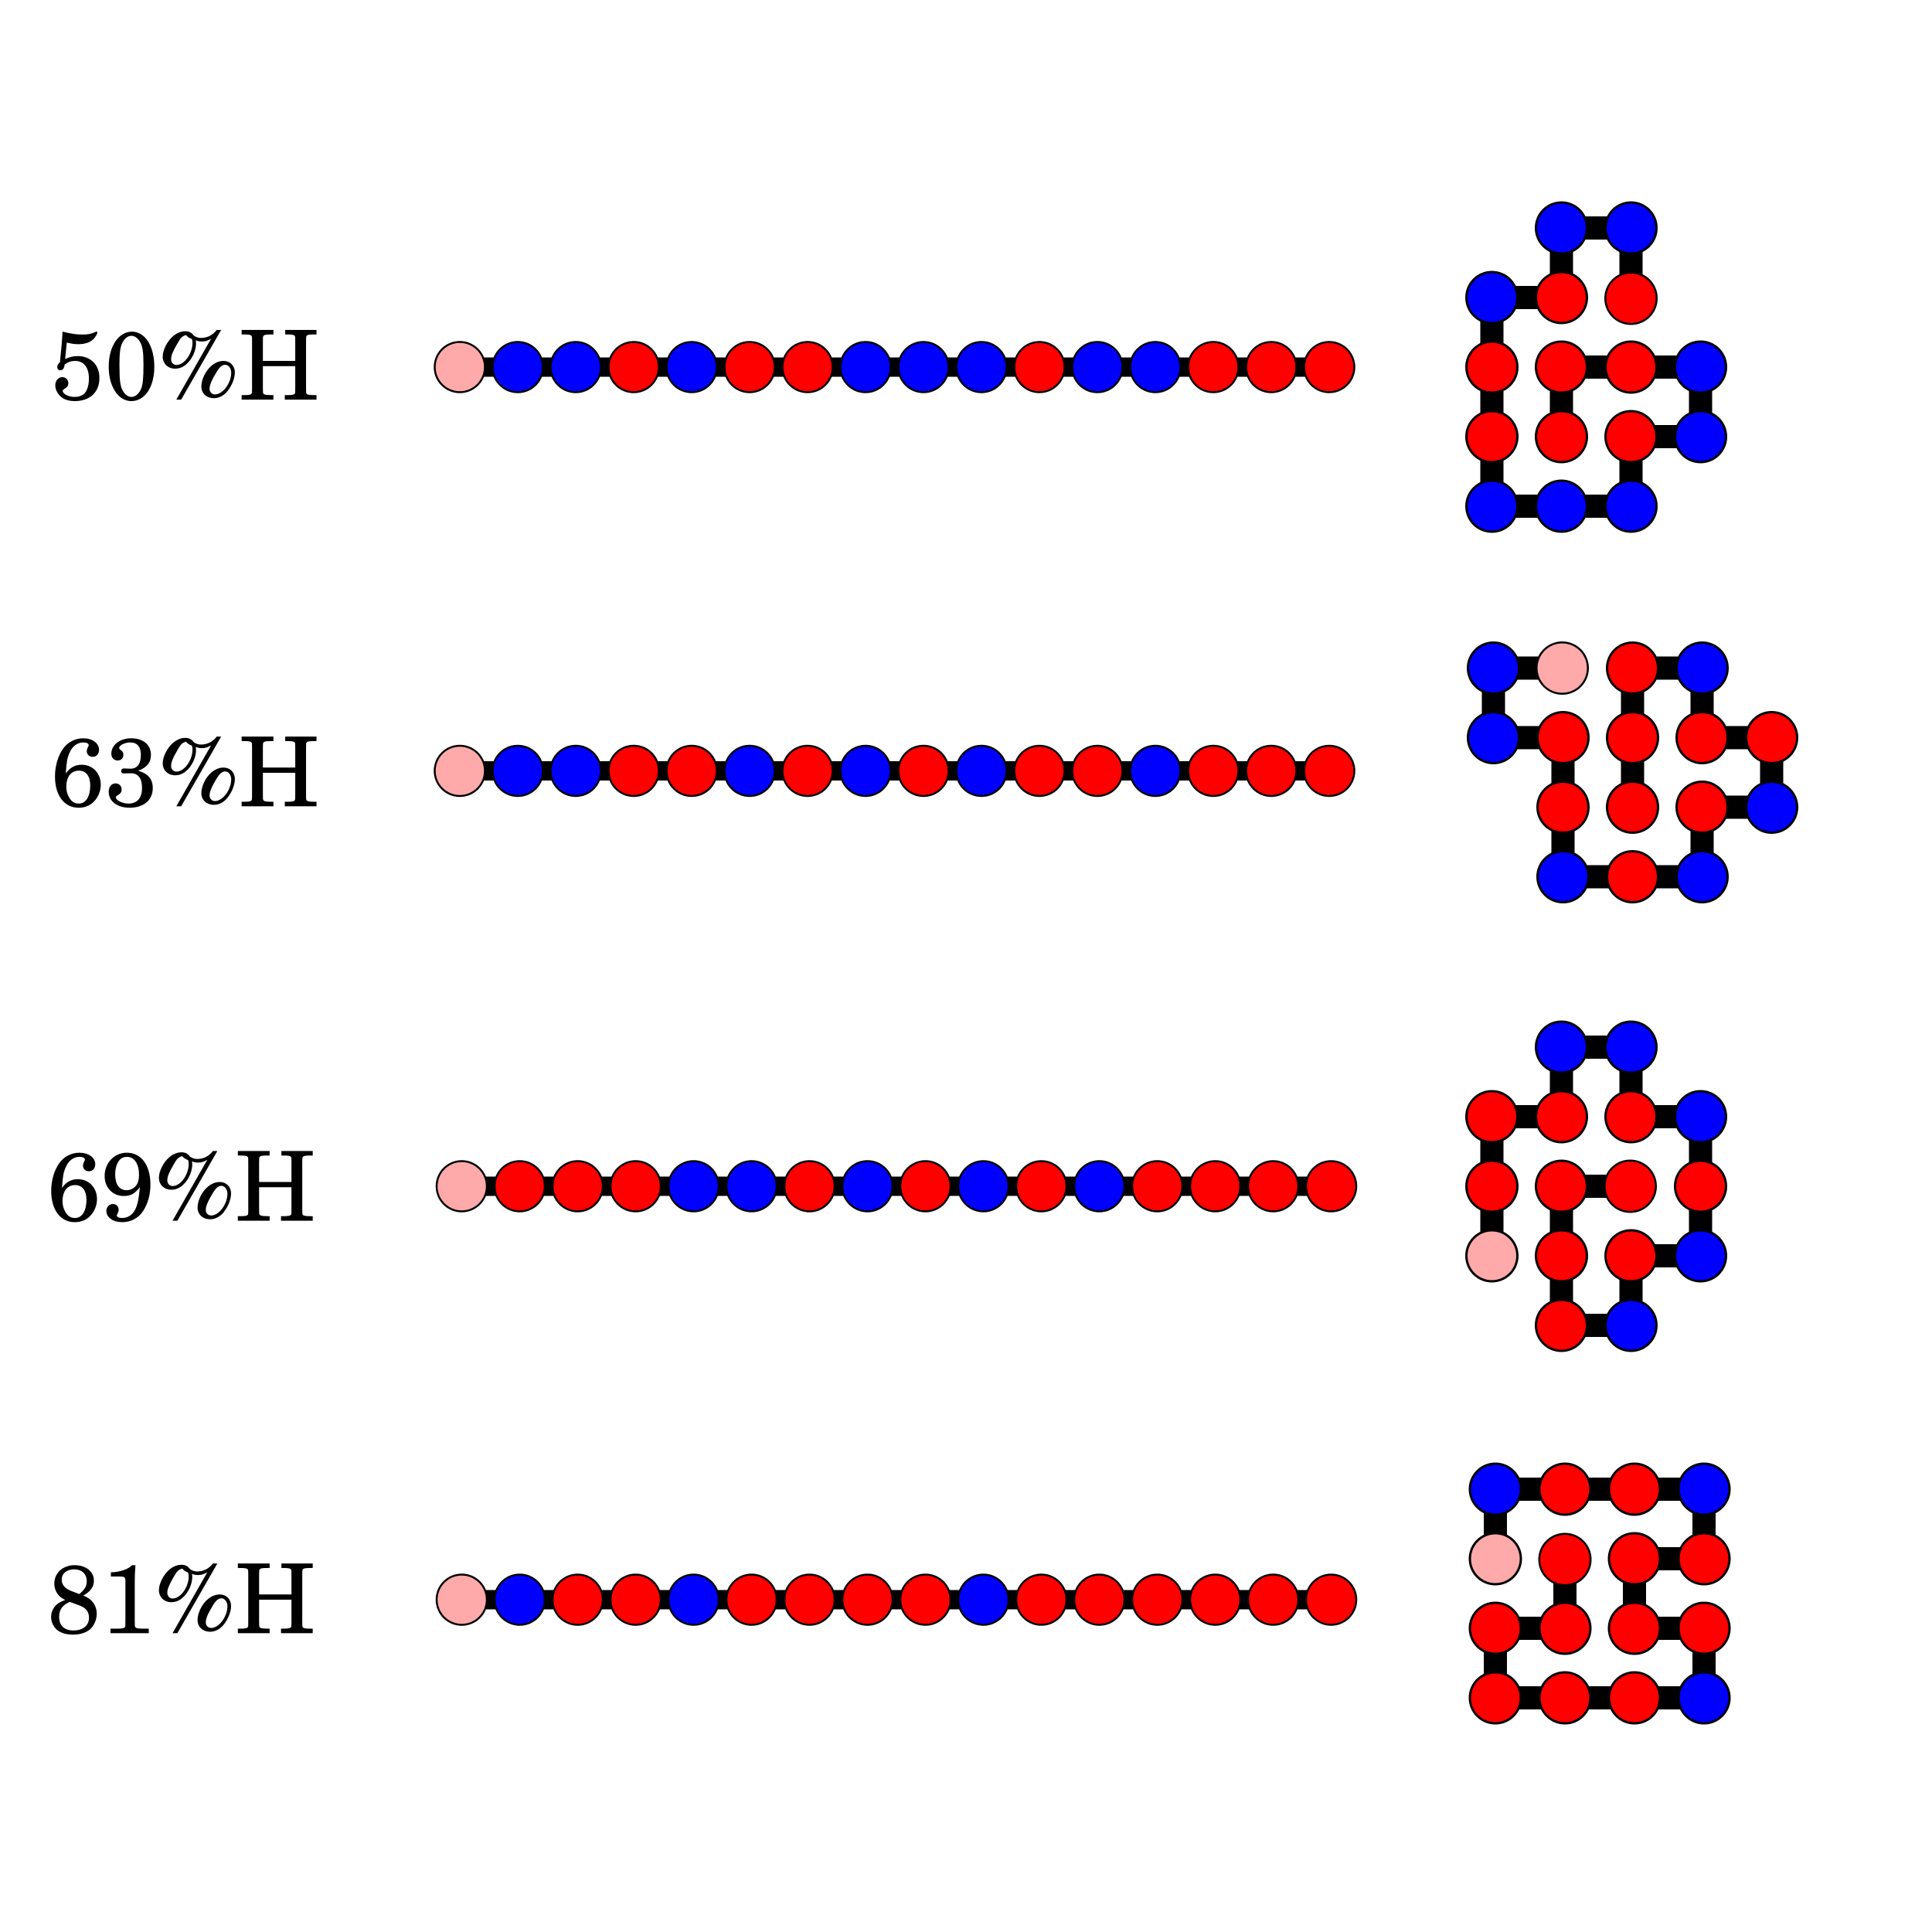
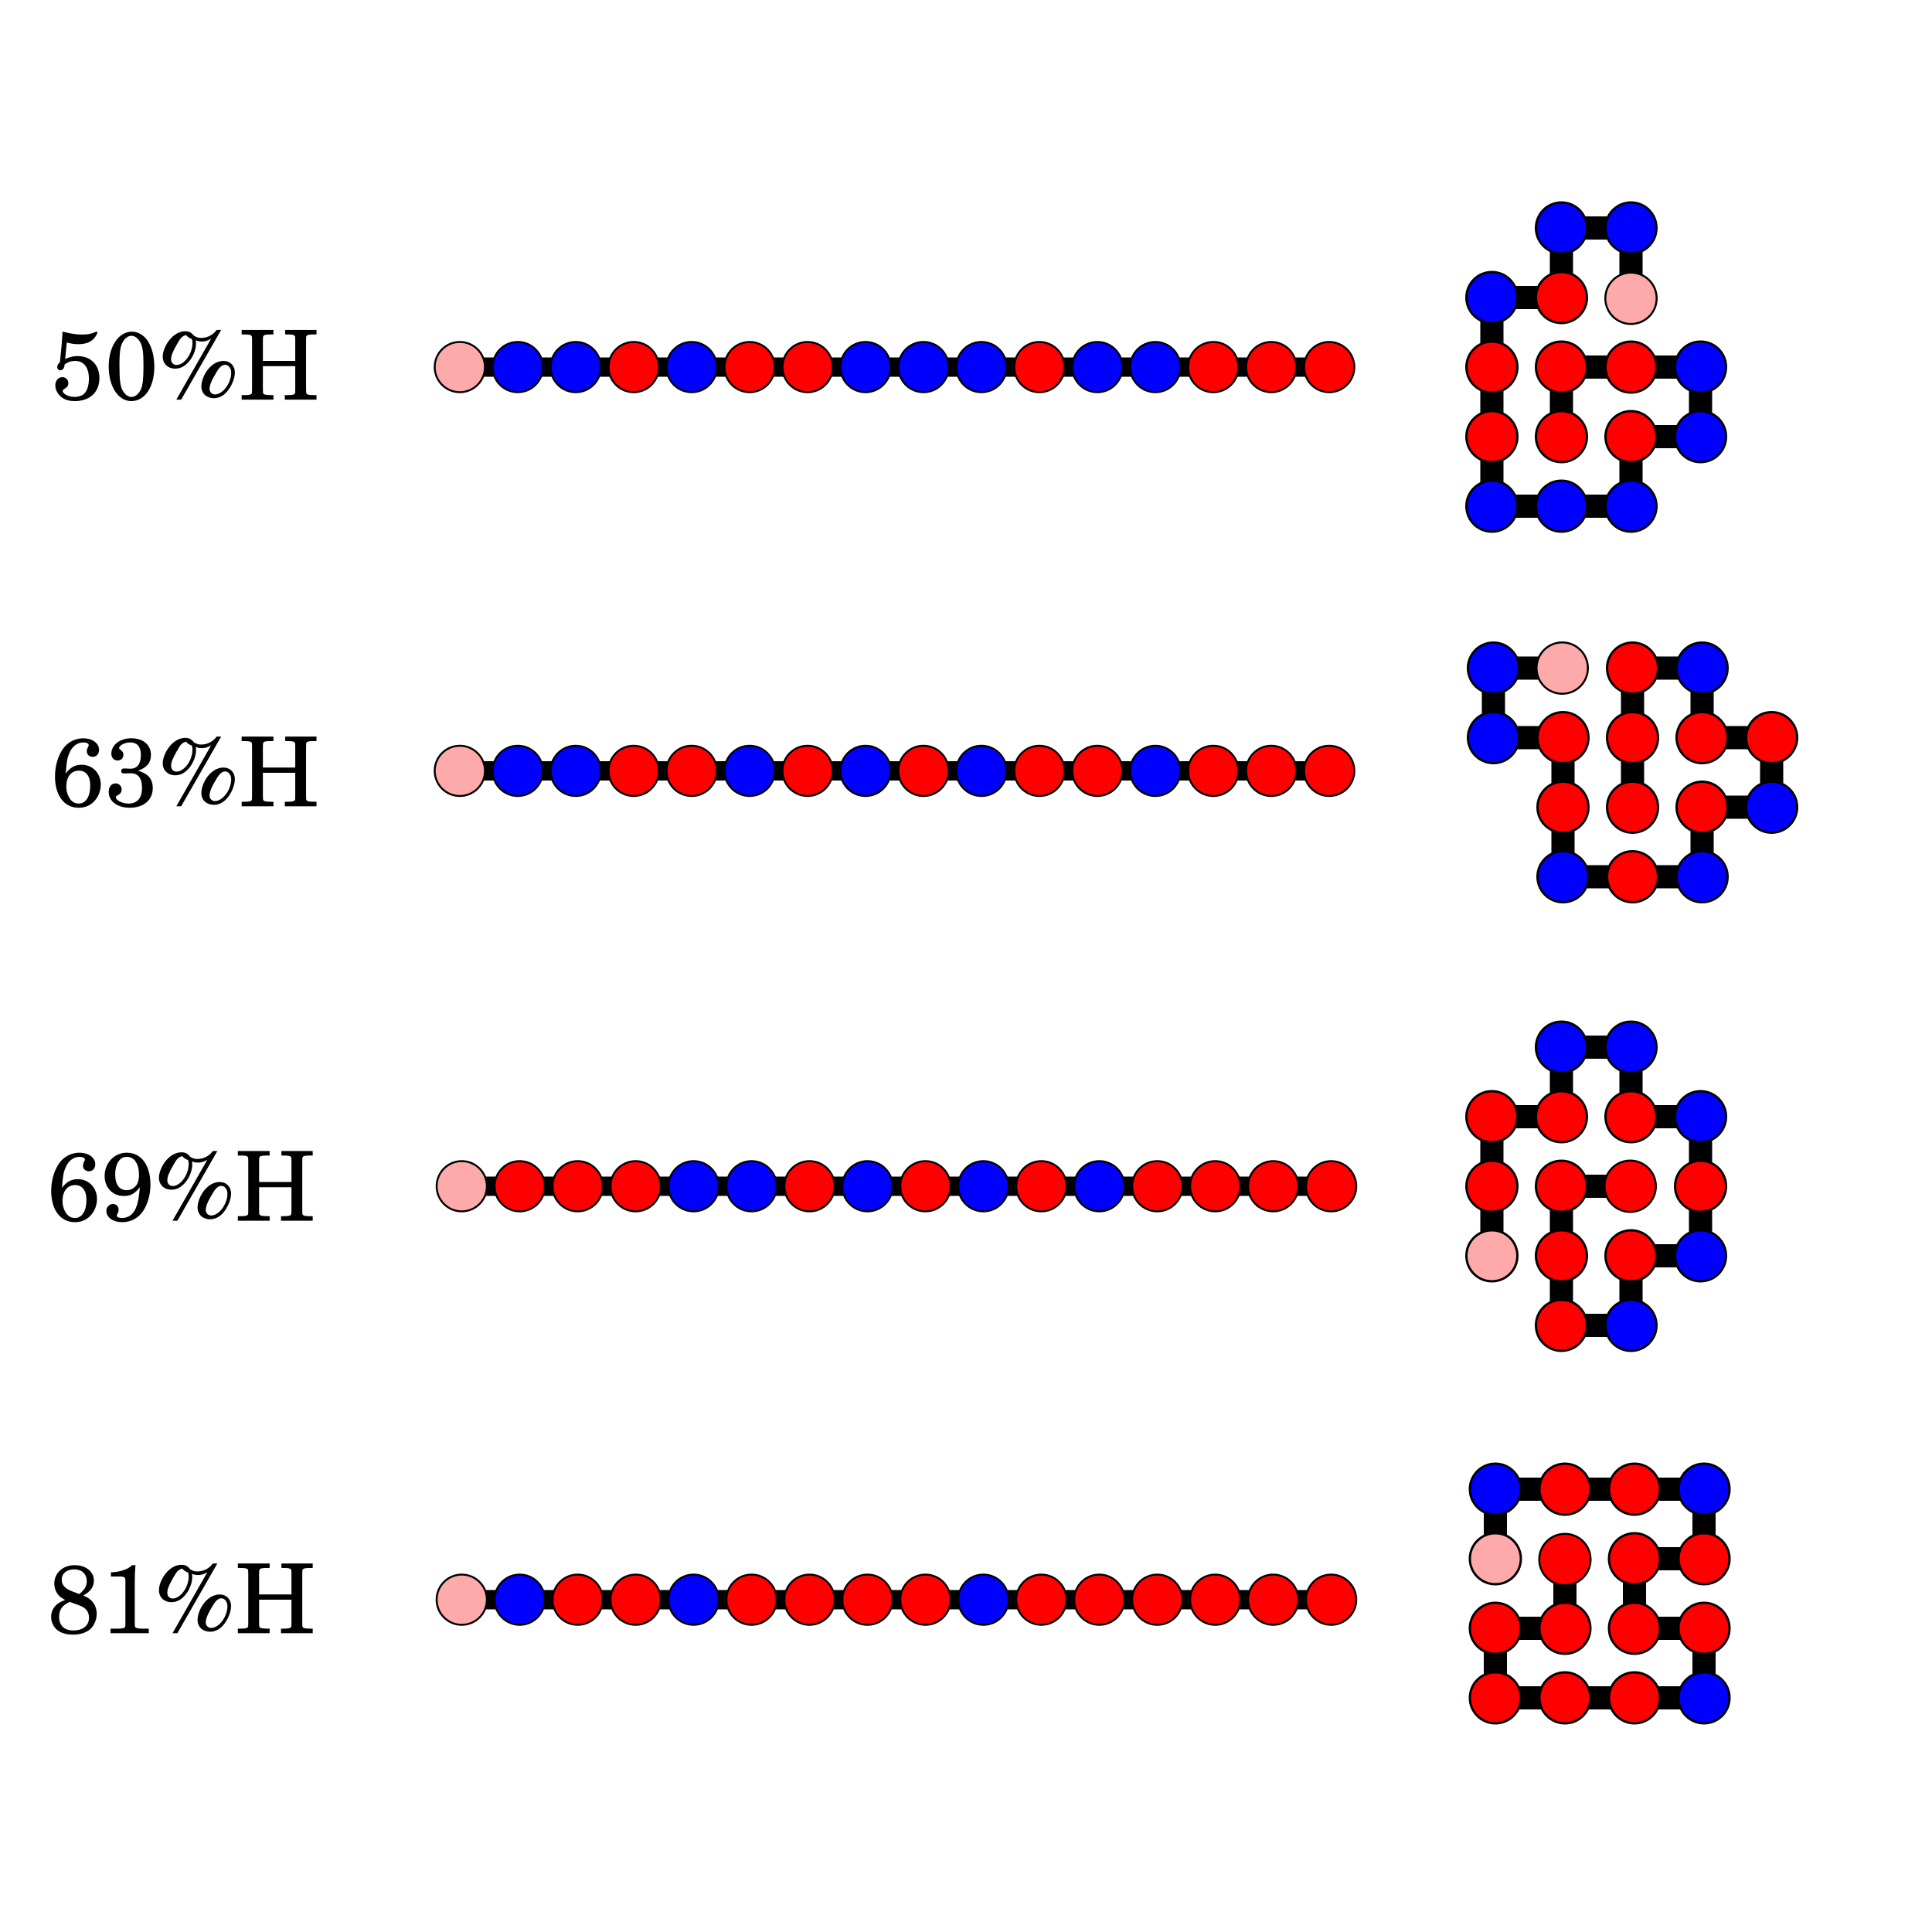
<svg xmlns="http://www.w3.org/2000/svg" height="1000" version="1.1" width="1000" id="svg6778">
  <defs id="defs6780" />
  <flowRoot xml:space="preserve" id="flowRoot7430" style="fill:#000000;stroke:none;stroke-opacity:1;stroke-width:1.6;stroke-linejoin:miter;stroke-linecap:butt;color:#000000;font-style:normal;font-variant:normal;font-weight:500;font-stretch:normal;font-size:50px;line-height:125%;font-family:'Century SchoolBook URW';-inkscape-font-specification:'Century SchoolBook URW Medium';text-indent:0;text-align:center;text-decoration:none;text-decoration-line:none;text-decoration-style:solid;text-decoration-color:#000000;letter-spacing:0px;word-spacing:0px;text-transform:none;direction:ltr;block-progression:tb;writing-mode:lr-tb;baseline-shift:baseline;text-anchor:middle;white-space:normal;clip-rule:nonzero;display:inline;overflow:visible;visibility:visible;opacity:1;isolation:auto;mix-blend-mode:normal;color-interpolation:sRGB;color-interpolation-filters:linearRGB;solid-color:#000000;solid-opacity:1;fill-opacity:1;fill-rule:nonzero;stroke-miterlimit:4;stroke-dasharray:none;stroke-dashoffset:0;filter-blend-mode:normal;filter-gaussianBlur-deviation:0;color-rendering:auto;image-rendering:auto;shape-rendering:auto;text-rendering:auto;enable-background:accumulate">
    <flowRegion id="flowRegion7432">
      <rect id="rect7434" width="1099.02" height="230.392" x="-345.098" y="647.059" />
    </flowRegion>
    <flowPara id="flowPara7436" />
  </flowRoot>
  <g id="g4412" transform="translate(-3.37256,-114.7255)">
    <line id="line6968" y2="513.725" y1="513.725" x2="661.373" x1="691.373" style="stroke:#000000;stroke-width:10;stroke-miterlimit:4;stroke-dasharray:none" />
    <circle transform="matrix(-1,0,0,1,691.3726,13.72549)" id="circle6970" r="13" cy="500" cx="0" style="fill:#ff0000;stroke:#000000" />
    <line id="line6972" y2="513.725" y1="513.725" x2="631.373" x1="661.373" style="stroke:#000000;stroke-width:10;stroke-miterlimit:4;stroke-dasharray:none" />
    <circle transform="matrix(-1,0,0,1,691.3726,13.72549)" id="circle6974" r="13" cy="500" cx="30" style="fill:#ff0000;stroke:#000000" />
    <line id="line6976" y2="513.725" y1="513.725" x2="601.373" x1="631.373" style="stroke:#000000;stroke-width:10;stroke-miterlimit:4;stroke-dasharray:none" />
    <circle transform="matrix(-1,0,0,1,691.3726,13.72549)" id="circle6978" r="13" cy="500" cx="60" style="fill:#ff0000;stroke:#000000" />
    <line id="line6980" y2="513.725" y1="513.725" x2="571.373" x1="601.373" style="stroke:#000000;stroke-width:10;stroke-miterlimit:4;stroke-dasharray:none" />
    <circle transform="matrix(-1,0,0,1,691.3726,13.72549)" id="circle6982" r="13" cy="500" cx="90" style="fill:#0000ff;stroke:#000000" />
    <line id="line6984" y2="513.725" y1="513.725" x2="541.373" x1="571.373" style="stroke:#000000;stroke-width:10;stroke-miterlimit:4;stroke-dasharray:none" />
    <circle transform="matrix(-1,0,0,1,691.3726,13.72549)" id="circle6986" r="13" cy="500" cx="120" style="fill:#ff0000;stroke:#000000" />
    <line id="line6988" y2="513.725" y1="513.725" x2="511.373" x1="541.373" style="stroke:#000000;stroke-width:10;stroke-miterlimit:4;stroke-dasharray:none" />
    <circle transform="matrix(-1,0,0,1,691.3726,13.72549)" id="circle6990" r="13" cy="500" cx="150" style="fill:#ff0000;stroke:#000000" />
    <line id="line6992" y2="513.725" y1="513.725" x2="481.373" x1="511.373" style="stroke:#000000;stroke-width:10;stroke-miterlimit:4;stroke-dasharray:none" />
    <circle transform="matrix(-1,0,0,1,691.3726,13.72549)" id="circle6994" r="13" cy="500" cx="180" style="fill:#0000ff;stroke:#000000" />
    <line id="line6996" y2="513.725" y1="513.725" x2="451.373" x1="481.373" style="stroke:#000000;stroke-width:10;stroke-miterlimit:4;stroke-dasharray:none" />
    <circle transform="matrix(-1,0,0,1,691.3726,13.72549)" id="circle6998" r="13" cy="500" cx="210" style="fill:#ff0000;stroke:#000000" />
    <line id="line7000" y2="513.725" y1="513.725" x2="421.373" x1="451.373" style="stroke:#000000;stroke-width:10;stroke-miterlimit:4;stroke-dasharray:none" />
    <circle transform="matrix(-1,0,0,1,691.3726,13.72549)" id="circle7002" r="13" cy="500" cx="240" style="fill:#0000ff;stroke:#000000" />
    <line id="line7004" y2="513.725" y1="513.725" x2="391.373" x1="421.373" style="stroke:#000000;stroke-width:10;stroke-miterlimit:4;stroke-dasharray:none" />
    <circle transform="matrix(-1,0,0,1,691.3726,13.72549)" id="circle7006" r="13" cy="500" cx="270" style="fill:#ff0000;stroke:#000000" />
    <line id="line7008" y2="513.725" y1="513.725" x2="361.373" x1="391.373" style="stroke:#000000;stroke-width:10;stroke-miterlimit:4;stroke-dasharray:none" />
    <circle transform="matrix(-1,0,0,1,691.3726,13.72549)" id="circle7010" r="13" cy="500" cx="300" style="fill:#0000ff;stroke:#000000" />
    <line id="line7012" y2="513.725" y1="513.725" x2="331.373" x1="361.373" style="stroke:#000000;stroke-width:10;stroke-miterlimit:4;stroke-dasharray:none" />
    <circle transform="matrix(-1,0,0,1,691.3726,13.72549)" id="circle7014" r="13" cy="500" cx="330" style="fill:#ff0000;stroke:#000000" />
    <line id="line7016" y2="513.725" y1="513.725" x2="301.373" x1="331.373" style="stroke:#000000;stroke-width:10;stroke-miterlimit:4;stroke-dasharray:none" />
    <circle transform="matrix(-1,0,0,1,691.3726,13.72549)" id="circle7018" r="13" cy="500" cx="360" style="fill:#ff0000;stroke:#000000" />
    <line id="line7020" y2="513.725" y1="513.725" x2="271.373" x1="301.373" style="stroke:#000000;stroke-width:10;stroke-miterlimit:4;stroke-dasharray:none" />
    <circle transform="matrix(-1,0,0,1,691.3726,13.72549)" id="circle7022" r="13" cy="500" cx="390" style="fill:#0000ff;stroke:#000000" />
    <line id="line7024" y2="513.725" y1="513.725" x2="241.373" x1="271.373" style="stroke:#000000;stroke-width:10;stroke-miterlimit:4;stroke-dasharray:none" />
    <circle transform="matrix(-1,0,0,1,691.3726,13.72549)" id="circle7026" r="13" cy="500" cx="420" style="fill:#0000ff;stroke:#000000" />
    <circle transform="matrix(-1,0,0,1,691.3726,13.72549)" id="circle7028" r="13" cy="500" cx="450" style="fill:#ffaaaa;stroke:#000000" />
  </g>
  <text xml:space="preserve" style="color:#000000;font-style:normal;font-variant:normal;font-weight:500;font-stretch:normal;font-size:50px;line-height:125%;font-family:'Century SchoolBook URW';-inkscape-font-specification:'Century SchoolBook URW Medium';text-indent:0;text-align:center;text-decoration:none;text-decoration-line:none;letter-spacing:0px;word-spacing:0px;text-transform:none;direction:ltr;block-progression:tb;writing-mode:lr-tb;baseline-shift:baseline;text-anchor:middle;display:inline;overflow:visible;visibility:visible;fill:#000000;fill-opacity:1;fill-rule:nonzero;stroke:none;enable-background:accumulate" x="116.667" y="417.333" id="text7418">
    <tspan id="tspan7420" x="116.667" y="417.333">63%H</tspan>
  </text>
  <text xml:space="preserve" style="color:#000000;font-style:normal;font-variant:normal;font-weight:500;font-stretch:normal;font-size:50px;line-height:125%;font-family:'Century SchoolBook URW';-inkscape-font-specification:'Century SchoolBook URW Medium';text-indent:0;text-align:center;text-decoration:none;text-decoration-line:none;letter-spacing:0px;word-spacing:0px;text-transform:none;direction:ltr;block-progression:tb;writing-mode:lr-tb;baseline-shift:baseline;text-anchor:middle;display:inline;overflow:visible;visibility:visible;fill:#000000;fill-opacity:1;fill-rule:nonzero;stroke:none;enable-background:accumulate" x="114.706" y="631.843" id="text7414">
    <tspan id="tspan7416" x="114.706" y="631.843">69%H</tspan>
  </text>
  <g id="g4574" transform="translate(4.490204,-36.70587)">
    <line style="stroke:#000000;stroke-width:10;stroke-miterlimit:4;stroke-dasharray:none" id="line7092" y2="864.706" y1="864.706" x2="264.51" x1="234.51" />
    <circle transform="translate(-90,0)" style="fill:#ffaaaa;stroke:#000000" id="circle7094" r="13" cy="864.706" cx="324.51" />
    <line style="stroke:#000000;stroke-width:10;stroke-miterlimit:4;stroke-dasharray:none" id="line7096" y2="864.706" y1="864.706" x2="294.51" x1="264.51" />
    <circle transform="translate(-90,0)" style="fill:#0000ff;stroke:#000000" id="circle7098" r="13" cy="864.706" cx="354.51" />
    <line style="stroke:#000000;stroke-width:10;stroke-miterlimit:4;stroke-dasharray:none" id="line7100" y2="864.706" y1="864.706" x2="324.51" x1="294.51" />
    <circle transform="translate(-90,0)" style="fill:#ff0000;stroke:#000000" id="circle7102" r="13" cy="864.706" cx="384.51" />
    <line style="stroke:#000000;stroke-width:10;stroke-miterlimit:4;stroke-dasharray:none" id="line7104" y2="864.706" y1="864.706" x2="354.51" x1="324.51" />
    <circle transform="translate(-90,0)" style="fill:#ff0000;stroke:#000000" id="circle7106" r="13" cy="864.706" cx="414.51" />
    <line style="stroke:#000000;stroke-width:10;stroke-miterlimit:4;stroke-dasharray:none" id="line7108" y2="864.706" y1="864.706" x2="384.51" x1="354.51" />
    <circle transform="translate(-90,0)" style="fill:#0000ff;stroke:#000000" id="circle7110" r="13" cy="864.706" cx="444.51" />
    <line style="stroke:#000000;stroke-width:10;stroke-miterlimit:4;stroke-dasharray:none" id="line7112" y2="864.706" y1="864.706" x2="414.51" x1="384.51" />
    <circle transform="translate(-90,0)" style="fill:#ff0000;stroke:#000000" id="circle7114" r="13" cy="864.706" cx="474.51" />
    <line style="stroke:#000000;stroke-width:10;stroke-miterlimit:4;stroke-dasharray:none" id="line7116" y2="864.706" y1="864.706" x2="444.51" x1="414.51" />
    <circle transform="translate(-90,0)" style="fill:#ff0000;stroke:#000000" id="circle7118" r="13" cy="864.706" cx="504.51" />
    <line style="stroke:#000000;stroke-width:10;stroke-miterlimit:4;stroke-dasharray:none" id="line7120" y2="864.706" y1="864.706" x2="474.51" x1="444.51" />
    <circle transform="translate(-90,0)" style="fill:#ff0000;stroke:#000000" id="circle7122" r="13" cy="864.706" cx="534.51" />
    <line style="stroke:#000000;stroke-width:10;stroke-miterlimit:4;stroke-dasharray:none" id="line7124" y2="864.706" y1="864.706" x2="504.51" x1="474.51" />
    <circle transform="translate(-90,0)" style="fill:#ff0000;stroke:#000000" id="circle7126" r="13" cy="864.706" cx="564.51" />
    <line style="stroke:#000000;stroke-width:10;stroke-miterlimit:4;stroke-dasharray:none" id="line7128" y2="864.706" y1="864.706" x2="534.51" x1="504.51" />
    <circle transform="translate(-90,0)" style="fill:#0000ff;stroke:#000000" id="circle7130" r="13" cy="864.706" cx="594.51" />
    <line style="stroke:#000000;stroke-width:10;stroke-miterlimit:4;stroke-dasharray:none" id="line7132" y2="864.706" y1="864.706" x2="564.51" x1="534.51" />
    <circle transform="translate(-90,0)" style="fill:#ff0000;stroke:#000000" id="circle7134" r="13" cy="864.706" cx="624.51" />
    <line style="stroke:#000000;stroke-width:10;stroke-miterlimit:4;stroke-dasharray:none" id="line7136" y2="864.706" y1="864.706" x2="594.51" x1="564.51" />
    <circle transform="translate(-90,0)" style="fill:#ff0000;stroke:#000000" id="circle7138" r="13" cy="864.706" cx="654.51" />
    <line style="stroke:#000000;stroke-width:10;stroke-miterlimit:4;stroke-dasharray:none" id="line7140" y2="864.706" y1="864.706" x2="624.51" x1="594.51" />
    <circle transform="translate(-90,0)" style="fill:#ff0000;stroke:#000000" id="circle7142" r="13" cy="864.706" cx="684.51" />
    <line style="stroke:#000000;stroke-width:10;stroke-miterlimit:4;stroke-dasharray:none" id="line7144" y2="864.706" y1="864.706" x2="654.51" x1="624.51" />
    <circle transform="translate(-90,0)" style="fill:#ff0000;stroke:#000000" id="circle7146" r="13" cy="864.706" cx="714.51" />
    <line style="stroke:#000000;stroke-width:10;stroke-miterlimit:4;stroke-dasharray:none" id="line7148" y2="864.706" y1="864.706" x2="684.51" x1="654.51" />
    <circle transform="translate(-90,0)" style="fill:#ff0000;stroke:#000000" id="circle7150" r="13" cy="864.706" cx="744.51" />
    <circle transform="translate(-90,0)" style="fill:#ff0000;stroke:#000000" id="circle7152" r="13" cy="864.706" cx="774.51" />
  </g>
  <text xml:space="preserve" style="color:#000000;font-style:normal;font-variant:normal;font-weight:500;font-stretch:normal;font-size:50px;line-height:125%;font-family:'Century SchoolBook URW';-inkscape-font-specification:'Century SchoolBook URW Medium';text-indent:0;text-align:center;text-decoration:none;text-decoration-line:none;letter-spacing:0px;word-spacing:0px;text-transform:none;direction:ltr;block-progression:tb;writing-mode:lr-tb;baseline-shift:baseline;text-anchor:middle;display:inline;overflow:visible;visibility:visible;fill:#000000;fill-opacity:1;fill-rule:nonzero;stroke:none;enable-background:accumulate" x="114.706" y="845.333" id="text7422">
    <tspan id="tspan7424" x="114.706" y="845.333">81%H</tspan>
  </text>
  <g id="g4379" transform="translate(1.513214,-0.196106)">
    <line style="stroke:#000000;stroke-width:10;stroke-linecap:round;stroke-miterlimit:4;stroke-dasharray:none" id="line7216" y2="190.196" y1="190.196" x2="656.487" x1="686.487" />
    <circle transform="matrix(-1,0,0,1,-90,0)" style="fill:#ff0000;stroke:#000000" id="circle7218" r="13" cy="190.196" cx="-776.487" />
    <line style="stroke:#000000;stroke-width:10;stroke-linecap:round;stroke-miterlimit:4;stroke-dasharray:none" id="line7220" y2="190.196" y1="190.196" x2="626.487" x1="656.487" />
    <circle transform="matrix(-1,0,0,1,-90,0)" style="fill:#ff0000;stroke:#000000" id="circle7222" r="13" cy="190.196" cx="-746.487" />
    <line style="stroke:#000000;stroke-width:10;stroke-linecap:round;stroke-miterlimit:4;stroke-dasharray:none" id="line7224" y2="190.196" y1="190.196" x2="596.487" x1="626.487" />
    <circle transform="matrix(-1,0,0,1,-90,0)" style="fill:#ff0000;stroke:#000000" id="circle7226" r="13" cy="190.196" cx="-716.487" />
    <line style="stroke:#000000;stroke-width:10;stroke-linecap:round;stroke-miterlimit:4;stroke-dasharray:none" id="line7228" y2="190.196" y1="190.196" x2="566.487" x1="596.487" />
    <circle transform="matrix(-1,0,0,1,-90,0)" style="fill:#0000ff;stroke:#000000" id="circle7230" r="13" cy="190.196" cx="-686.487" />
    <line style="stroke:#000000;stroke-width:10;stroke-linecap:round;stroke-miterlimit:4;stroke-dasharray:none" id="line7232" y2="190.196" y1="190.196" x2="536.487" x1="566.487" />
    <circle transform="matrix(-1,0,0,1,-90,0)" style="fill:#0000ff;stroke:#000000" id="circle7234" r="13" cy="190.196" cx="-656.487" />
    <line style="stroke:#000000;stroke-width:10;stroke-linecap:round;stroke-miterlimit:4;stroke-dasharray:none" id="line7236" y2="190.196" y1="190.196" x2="506.487" x1="536.487" />
    <circle transform="matrix(-1,0,0,1,-90,0)" style="fill:#ff0000;stroke:#000000" id="circle7238" r="13" cy="190.196" cx="-626.487" />
    <line style="stroke:#000000;stroke-width:10;stroke-linecap:round;stroke-miterlimit:4;stroke-dasharray:none" id="line7240" y2="190.196" y1="190.196" x2="476.487" x1="506.487" />
    <circle transform="matrix(-1,0,0,1,-90,0)" style="fill:#0000ff;stroke:#000000" id="circle7242" r="13" cy="190.196" cx="-596.487" />
    <line style="stroke:#000000;stroke-width:10;stroke-linecap:round;stroke-miterlimit:4;stroke-dasharray:none" id="line7244" y2="190.196" y1="190.196" x2="446.487" x1="476.487" />
    <circle transform="matrix(-1,0,0,1,-90,0)" style="fill:#0000ff;stroke:#000000" id="circle7246" r="13" cy="190.196" cx="-566.487" />
    <line style="stroke:#000000;stroke-width:10;stroke-linecap:round;stroke-miterlimit:4;stroke-dasharray:none" id="line7248" y2="190.196" y1="190.196" x2="416.487" x1="446.487" />
    <circle transform="matrix(-1,0,0,1,-90,0)" style="fill:#0000ff;stroke:#000000" id="circle7250" r="13" cy="190.196" cx="-536.487" />
    <line style="stroke:#000000;stroke-width:10;stroke-linecap:round;stroke-miterlimit:4;stroke-dasharray:none" id="line7252" y2="190.196" y1="190.196" x2="386.487" x1="416.487" />
    <circle transform="matrix(-1,0,0,1,-90,0)" style="fill:#ff0000;stroke:#000000" id="circle7254" r="13" cy="190.196" cx="-506.487" />
    <line style="stroke:#000000;stroke-width:10;stroke-linecap:round;stroke-miterlimit:4;stroke-dasharray:none" id="line7256" y2="190.196" y1="190.196" x2="356.487" x1="386.487" />
    <circle transform="matrix(-1,0,0,1,-90,0)" style="fill:#ff0000;stroke:#000000" id="circle7258" r="13" cy="190.196" cx="-476.487" />
    <line style="stroke:#000000;stroke-width:10;stroke-linecap:round;stroke-miterlimit:4;stroke-dasharray:none" id="line7260" y2="190.196" y1="190.196" x2="326.487" x1="356.487" />
    <circle transform="matrix(-1,0,0,1,-90,0)" style="fill:#0000ff;stroke:#000000" id="circle7262" r="13" cy="190.196" cx="-446.487" />
    <line style="stroke:#000000;stroke-width:10;stroke-linecap:round;stroke-miterlimit:4;stroke-dasharray:none" id="line7264" y2="190.196" y1="190.196" x2="296.487" x1="326.487" />
    <circle transform="matrix(-1,0,0,1,-90,0)" style="fill:#ff0000;stroke:#000000" id="circle7266" r="13" cy="190.196" cx="-416.487" />
    <line style="stroke:#000000;stroke-width:10;stroke-linecap:round;stroke-miterlimit:4;stroke-dasharray:none" id="line7268" y2="190.196" y1="190.196" x2="266.487" x1="296.487" />
    <circle transform="matrix(-1,0,0,1,-90,0)" style="fill:#0000ff;stroke:#000000" id="circle7270" r="13" cy="190.196" cx="-386.487" />
    <line style="stroke:#000000;stroke-width:10;stroke-linecap:round;stroke-miterlimit:4;stroke-dasharray:none" id="line7272" y2="190.196" y1="190.196" x2="236.487" x1="266.487" />
    <circle transform="matrix(-1,0,0,1,-90,0)" style="fill:#0000ff;stroke:#000000" id="circle7274" r="13" cy="190.196" cx="-356.487" />
    <circle transform="matrix(-1,0,0,1,-90,0)" style="fill:#ffaaaa;stroke:#000000" id="circle7276" r="13" cy="190.196" cx="-326.487" />
  </g>
  <text xml:space="preserve" style="font-size:50px;font-style:normal;font-variant:normal;font-weight:500;font-stretch:normal;text-indent:0;text-align:center;text-decoration:none;line-height:125%;letter-spacing:0px;word-spacing:0px;text-transform:none;direction:ltr;block-progression:tb;writing-mode:lr-tb;text-anchor:middle;baseline-shift:baseline;color:#000000;fill:#000000;fill-opacity:1;fill-rule:nonzero;stroke:none;visibility:visible;display:inline;overflow:visible;enable-background:accumulate;font-family:Century SchoolBook URW;-inkscape-font-specification:Century SchoolBook URW Medium" x="116.667" y="206.863" id="text7426">
    <tspan id="tspan7428" x="116.667" y="206.863">50%H</tspan>
  </text>
  <text xml:space="preserve" style="font-size:50px;font-style:normal;font-variant:normal;font-weight:500;font-stretch:normal;text-indent:0;text-align:center;text-decoration:none;line-height:125%;letter-spacing:0px;word-spacing:0px;text-transform:none;direction:ltr;block-progression:tb;writing-mode:lr-tb;text-anchor:middle;baseline-shift:baseline;color:#000000;fill:#000000;fill-opacity:1;fill-rule:nonzero;stroke:none;visibility:visible;display:inline;overflow:visible;enable-background:accumulate;font-family:Century SchoolBook URW;-inkscape-font-specification:Century SchoolBook URW Medium" x="85.412" y="161.765" id="text9229">
    <tspan id="tspan9231" x="85.412" y="161.765" />
  </text>
  <g id="g8951" transform="translate(-6,-26)">
    <line id="line5968" y2="640" y1="676" x2="778.2" x1="778.2" style="stroke:#000000;stroke-width:12" />
    <circle style="fill:#ffaaaa;stroke:#000000" id="circle5970" r="11" cy="100" cx="0" transform="matrix(1.2,0,0,1.2,778.2,556)" />
    <line id="line5972" y2="604" y1="640" x2="778.2" x1="778.2" style="stroke:#000000;stroke-width:12" />
    <circle id="circle5974" r="11" cy="70" cx="0" style="fill:#ff0000;stroke:#000000" transform="matrix(1.2,0,0,1.2,778.2,556)" />
    <line id="line5976" y2="604" y1="604" x2="814.2" x1="778.2" style="stroke:#000000;stroke-width:12" />
    <circle id="circle5978" r="11" cy="40" cx="0" style="fill:#ff0000;stroke:#000000" transform="matrix(1.2,0,0,1.2,778.2,556)" />
    <line id="line5980" y2="568" y1="604" x2="814.2" x1="814.2" style="stroke:#000000;stroke-width:12" />
    <circle id="circle5982" r="11" cy="40" cx="30" style="fill:#ff0000;stroke:#000000" transform="matrix(1.2,0,0,1.2,778.2,556)" />
    <line id="line5984" y2="568" y1="568" x2="850.2" x1="814.2" style="stroke:#000000;stroke-width:12" />
    <circle id="circle5986" r="11" cy="10" cx="30" style="fill:#0000ff;stroke:#000000" transform="matrix(1.2,0,0,1.2,778.2,556)" />
    <line id="line5988" y2="604" y1="568" x2="850.2" x1="850.2" style="stroke:#000000;stroke-width:12" />
    <circle id="circle5990" r="11" cy="10" cx="60" style="fill:#0000ff;stroke:#000000" transform="matrix(1.2,0,0,1.2,778.2,556)" />
    <line id="line5992" y2="604" y1="604" x2="886.2" x1="850.2" style="stroke:#000000;stroke-width:12" />
    <circle id="circle5994" r="11" cy="40" cx="60" style="fill:#ff0000;stroke:#000000" transform="matrix(1.2,0,0,1.2,778.2,556)" />
    <line id="line5996" y2="640" y1="604" x2="886.2" x1="886.2" style="stroke:#000000;stroke-width:12" />
    <circle id="circle5998" r="11" cy="40" cx="90" style="fill:#0000ff;stroke:#000000" transform="matrix(1.2,0,0,1.2,778.2,556)" />
    <line id="line6000" y2="676" y1="640" x2="886.2" x1="886.2" style="stroke:#000000;stroke-width:12" />
    <circle id="circle6002" r="11" cy="70" cx="90" style="fill:#ff0000;stroke:#000000" transform="matrix(1.2,0,0,1.2,778.2,556)" />
    <line id="line6004" y2="676" y1="676" x2="850.2" x1="886.2" style="stroke:#000000;stroke-width:12" />
    <circle id="circle6006" r="11" cy="100" cx="90" style="fill:#0000ff;stroke:#000000" transform="matrix(1.2,0,0,1.2,778.2,556)" />
    <line id="line6008" y2="712" y1="676" x2="850.2" x1="850.2" style="stroke:#000000;stroke-width:12" />
    <circle id="circle6010" r="11" cy="100" cx="60" style="fill:#ff0000;stroke:#000000" transform="matrix(1.2,0,0,1.2,778.2,556)" />
    <line id="line6012" y2="712" y1="712" x2="814.2" x1="850.2" style="stroke:#000000;stroke-width:12" />
    <circle id="circle6014" r="11" cy="130" cx="60" style="fill:#0000ff;stroke:#000000" transform="matrix(1.2,0,0,1.2,778.2,556)" />
    <line id="line6016" y2="676" y1="712" x2="814.2" x1="814.2" style="stroke:#000000;stroke-width:12" />
    <circle id="circle6018" r="11" cy="130" cx="30" style="fill:#ff0000;stroke:#000000" transform="matrix(1.2,0,0,1.2,778.2,556)" />
    <line id="line6020" y2="640" y1="676" x2="814.2" x1="814.2" style="stroke:#000000;stroke-width:12" />
    <circle id="circle6022" r="11" cy="100" cx="30" style="fill:#ff0000;stroke:#000000" transform="matrix(1.2,0,0,1.2,778.2,556)" />
    <line id="line6024" y2="640" y1="640" x2="850.2" x1="814.2" style="stroke:#000000;stroke-width:12" />
    <circle id="circle6026" r="11" cy="70" cx="30" style="fill:#ff0000;stroke:#000000" transform="matrix(1.2,0,0,1.2,778.2,556)" />
    <circle transform="matrix(1.022222,0,0,1.022222,788.4667,568.4444)" style="fill:#ff0000;stroke:#000000" id="circle6028" r="13" cy="70" cx="60" />
  </g>
  <g id="g8984" transform="translate(-6,-16)">
    <line id="line6092" y2="397.8" y1="433.8" x2="851" x1="851" style="stroke:#000000;stroke-width:12" />
    <circle id="circle6094" r="11" cy="400" cx="0" style="fill:#ff0000;stroke:#000000" transform="matrix(1.2,0,0,1.2,851,-46.2)" />
    <line id="line6096" y2="361.8" y1="397.8" x2="851" x1="851" style="stroke:#000000;stroke-width:12" />
    <circle id="circle6098" r="11" cy="370" cx="0" style="fill:#ff0000;stroke:#000000" transform="matrix(1.2,0,0,1.2,851,-46.2)" />
    <line id="line6100" y2="361.8" y1="361.8" x2="887" x1="851" style="stroke:#000000;stroke-width:12" />
    <circle id="circle6102" r="11" cy="340" cx="0" style="fill:#ff0000;stroke:#000000" transform="matrix(1.2,0,0,1.2,851,-46.2)" />
    <line id="line6104" y2="397.8" y1="361.8" x2="887" x1="887" style="stroke:#000000;stroke-width:12" />
    <circle id="circle6106" r="11" cy="340" cx="30" style="fill:#0000ff;stroke:#000000" transform="matrix(1.2,0,0,1.2,851,-46.2)" />
    <line id="line6108" y2="397.8" y1="397.8" x2="923" x1="887" style="stroke:#000000;stroke-width:12" />
    <circle id="circle6110" r="11" cy="370" cx="30" style="fill:#ff0000;stroke:#000000" transform="matrix(1.2,0,0,1.2,851,-46.2)" />
    <line id="line6112" y2="433.8" y1="397.8" x2="923" x1="923" style="stroke:#000000;stroke-width:12" />
    <circle id="circle6114" r="11" cy="370" cx="60" style="fill:#ff0000;stroke:#000000" transform="matrix(1.2,0,0,1.2,851,-46.2)" />
    <line id="line6116" y2="433.8" y1="433.8" x2="887" x1="923" style="stroke:#000000;stroke-width:12" />
    <circle id="circle6118" r="11" cy="400" cx="60" style="fill:#0000ff;stroke:#000000" transform="matrix(1.2,0,0,1.2,851,-46.2)" />
    <line id="line6120" y2="469.8" y1="433.8" x2="887" x1="887" style="stroke:#000000;stroke-width:12" />
    <circle id="circle6122" r="11" cy="400" cx="30" style="fill:#ff0000;stroke:#000000" transform="matrix(1.2,0,0,1.2,851,-46.2)" />
    <line id="line6124" y2="469.8" y1="469.8" x2="851" x1="887" style="stroke:#000000;stroke-width:12" />
    <circle id="circle6126" r="11" cy="430" cx="30" style="fill:#0000ff;stroke:#000000" transform="matrix(1.2,0,0,1.2,851,-46.2)" />
    <line id="line6128" y2="469.8" y1="469.8" x2="815" x1="851" style="stroke:#000000;stroke-width:12" />
    <circle id="circle6130" r="11" cy="430" cx="0" style="fill:#ff0000;stroke:#000000" transform="matrix(1.2,0,0,1.2,851,-46.2)" />
    <line id="line6132" y2="433.8" y1="469.8" x2="815" x1="815" style="stroke:#000000;stroke-width:12" />
    <circle id="circle6134" r="11" cy="430" cx="-30" style="fill:#0000ff;stroke:#000000" transform="matrix(1.2,0,0,1.2,851,-46.2)" />
    <line id="line6136" y2="397.8" y1="433.8" x2="815" x1="815" style="stroke:#000000;stroke-width:12" />
    <circle id="circle6138" r="11" cy="400" cx="-30" style="fill:#ff0000;stroke:#000000" transform="matrix(1.2,0,0,1.2,851,-46.2)" />
    <line id="line6140" y2="397.8" y1="397.8" x2="779" x1="815" style="stroke:#000000;stroke-width:12" />
    <circle id="circle6142" r="11" cy="370" cx="-30" style="fill:#ff0000;stroke:#000000" transform="matrix(1.2,0,0,1.2,851,-46.2)" />
    <line id="line6144" y2="361.8" y1="397.8" x2="779" x1="779" style="stroke:#000000;stroke-width:12" />
    <circle id="circle6146" r="11" cy="370" cx="-60" style="fill:#0000ff;stroke:#000000" transform="matrix(1.2,0,0,1.2,851,-46.2)" />
    <line id="line6148" y2="361.8" y1="361.8" x2="815" x1="779" style="stroke:#000000;stroke-width:12" />
    <circle id="circle6150" r="11" cy="340" cx="-60" style="fill:#0000ff;stroke:#000000" transform="matrix(1.2,0,0,1.2,851,-46.2)" />
    <circle style="fill:#ffaaaa;stroke:#000000" transform="matrix(1.022222,0,0,1.022222,845.2667,14.24444)" id="circle6152" r="13" cy="340" cx="-30" />
  </g>
  <g id="g8918" transform="translate(-6,-38)">
    <line id="line6216" y2="808.8" y1="844.8" x2="780" x1="780" style="stroke:#000000;stroke-width:12" />
    <circle id="circle6218" r="11" cy="600" cx="0" style="fill:#ffaaaa;stroke:#000000" transform="matrix(1.2,0,0,1.2,780,124.8)" />
    <line id="line6220" y2="808.8" y1="808.8" x2="816" x1="780" style="stroke:#000000;stroke-width:12" />
    <circle id="circle6222" r="11" cy="570" cx="0" style="fill:#0000ff;stroke:#000000" transform="matrix(1.2,0,0,1.2,780,124.8)" />
    <line id="line6224" y2="808.8" y1="808.8" x2="852" x1="816" style="stroke:#000000;stroke-width:12" />
    <circle id="circle6226" r="11" cy="570" cx="30" style="fill:#ff0000;stroke:#000000" transform="matrix(1.2,0,0,1.2,780,124.8)" />
    <line id="line6228" y2="808.8" y1="808.8" x2="888" x1="852" style="stroke:#000000;stroke-width:12" />
    <circle id="circle6230" r="11" cy="570" cx="60" style="fill:#ff0000;stroke:#000000" transform="matrix(1.2,0,0,1.2,780,124.8)" />
    <line id="line6232" y2="844.8" y1="808.8" x2="888" x1="888" style="stroke:#000000;stroke-width:12" />
    <circle id="circle6234" r="11" cy="570" cx="90" style="fill:#0000ff;stroke:#000000" transform="matrix(1.2,0,0,1.2,780,124.8)" />
    <line id="line6236" y2="844.8" y1="844.8" x2="852" x1="888" style="stroke:#000000;stroke-width:12" />
    <circle id="circle6238" r="11" cy="600" cx="90" style="fill:#ff0000;stroke:#000000" transform="matrix(1.2,0,0,1.2,780,124.8)" />
    <line id="line6240" y2="880.8" y1="844.8" x2="852" x1="852" style="stroke:#000000;stroke-width:12" />
    <circle id="circle6242" r="11" cy="600" cx="60" style="fill:#ff0000;stroke:#000000" transform="matrix(1.2,0,0,1.2,780,124.8)" />
    <line id="line6244" y2="880.8" y1="880.8" x2="888" x1="852" style="stroke:#000000;stroke-width:12" />
    <circle id="circle6246" r="11" cy="630" cx="60" style="fill:#ff0000;stroke:#000000" transform="matrix(1.2,0,0,1.2,780,124.8)" />
    <line id="line6248" y2="916.8" y1="880.8" x2="888" x1="888" style="stroke:#000000;stroke-width:12" />
    <circle id="circle6250" r="11" cy="630" cx="90" style="fill:#ff0000;stroke:#000000" transform="matrix(1.2,0,0,1.2,780,124.8)" />
    <line id="line6252" y2="916.8" y1="916.8" x2="852" x1="888" style="stroke:#000000;stroke-width:12" />
    <circle id="circle6254" r="11" cy="660" cx="90" style="fill:#0000ff;stroke:#000000" transform="matrix(1.2,0,0,1.2,780,124.8)" />
    <line id="line6256" y2="916.8" y1="916.8" x2="816" x1="852" style="stroke:#000000;stroke-width:12" />
    <circle id="circle6258" r="11" cy="660" cx="60" style="fill:#ff0000;stroke:#000000" transform="matrix(1.2,0,0,1.2,780,124.8)" />
    <line id="line6260" y2="916.8" y1="916.8" x2="780" x1="816" style="stroke:#000000;stroke-width:12" />
    <circle id="circle6262" r="11" cy="660" cx="30" style="fill:#ff0000;stroke:#000000" transform="matrix(1.2,0,0,1.2,780,124.8)" />
    <line id="line6264" y2="880.8" y1="916.8" x2="780" x1="780" style="stroke:#000000;stroke-width:12" />
    <circle id="circle6266" r="11" cy="660" cx="0" style="fill:#ff0000;stroke:#000000" transform="matrix(1.2,0,0,1.2,780,124.8)" />
    <line id="line6268" y2="880.8" y1="880.8" x2="816" x1="780" style="stroke:#000000;stroke-width:12" />
    <circle id="circle6270" r="11" cy="630" cx="0" style="fill:#ff0000;stroke:#000000" transform="matrix(1.2,0,0,1.2,780,124.8)" />
    <line id="line6272" y2="844.8" y1="880.8" x2="816" x1="816" style="stroke:#000000;stroke-width:12" />
    <circle id="circle6274" r="11" cy="630" cx="30" style="fill:#ff0000;stroke:#000000" transform="matrix(1.2,0,0,1.2,780,124.8)" />
    <circle style="fill:#ff0000;stroke:#000000" transform="matrix(1.022222,0,0,1.022222,785.3333,231.8667)" id="circle6276" r="13" cy="600" cx="30" />
  </g>
-   <g id="g9017" transform="translate(-6,0)">
-     <line id="line6340" y2="190" y1="226" x2="814.2" x1="814.2" style="stroke:#000000;stroke-width:12" />
-     <circle id="circle6342" r="11" cy="900" cx="0" style="fill:#ff0000;stroke:#000000" transform="matrix(1.2,0,0,1.2,814.2,-854)" />
-     <line id="line6344" y2="190" y1="190" x2="850.2" x1="814.2" style="stroke:#000000;stroke-width:12" />
-     <circle id="circle6346" r="11" cy="870" cx="0" style="fill:#ff0000;stroke:#000000" transform="matrix(1.2,0,0,1.2,814.2,-854)" />
-     <line id="line6348" y2="190" y1="190" x2="886.2" x1="850.2" style="stroke:#000000;stroke-width:12" />
-     <circle id="circle6350" r="11" cy="870" cx="30" style="fill:#ff0000;stroke:#000000" transform="matrix(1.2,0,0,1.2,814.2,-854)" />
-     <line id="line6352" y2="226" y1="190" x2="886.2" x1="886.2" style="stroke:#000000;stroke-width:12" />
-     <circle id="circle6354" r="11" cy="870" cx="60" style="fill:#0000ff;stroke:#000000" transform="matrix(1.2,0,0,1.2,814.2,-854)" />
-     <line id="line6356" y2="226" y1="226" x2="850.2" x1="886.2" style="stroke:#000000;stroke-width:12" />
-     <circle id="circle6358" r="11" cy="900" cx="60" style="fill:#0000ff;stroke:#000000" transform="matrix(1.2,0,0,1.2,814.2,-854)" />
-     <line id="line6360" y2="262" y1="226" x2="850.2" x1="850.2" style="stroke:#000000;stroke-width:12" />
-     <circle id="circle6362" r="11" cy="900" cx="30" style="fill:#ff0000;stroke:#000000" transform="matrix(1.2,0,0,1.2,814.2,-854)" />
-     <line id="line6364" y2="262" y1="262" x2="814.2" x1="850.2" style="stroke:#000000;stroke-width:12" />
-     <circle id="circle6366" r="11" cy="930" cx="30" style="fill:#0000ff;stroke:#000000" transform="matrix(1.2,0,0,1.2,814.2,-854)" />
-     <line id="line6368" y2="262" y1="262" x2="778.2" x1="814.2" style="stroke:#000000;stroke-width:12" />
-     <circle id="circle6370" r="11" cy="930" cx="0" style="fill:#0000ff;stroke:#000000" transform="matrix(1.2,0,0,1.2,814.2,-854)" />
-     <line id="line6372" y2="226" y1="262" x2="778.2" x1="778.2" style="stroke:#000000;stroke-width:12" />
-     <circle id="circle6374" r="11" cy="930" cx="-30" style="fill:#0000ff;stroke:#000000" transform="matrix(1.2,0,0,1.2,814.2,-854)" />
-     <line id="line6376" y2="190" y1="226" x2="778.2" x1="778.2" style="stroke:#000000;stroke-width:12" />
-     <circle id="circle6378" r="11" cy="900" cx="-30" style="fill:#ff0000;stroke:#000000" transform="matrix(1.2,0,0,1.2,814.2,-854)" />
-     <line id="line6380" y2="154" y1="190" x2="778.2" x1="778.2" style="stroke:#000000;stroke-width:12" />
-     <circle id="circle6382" r="11" cy="870" cx="-30" style="fill:#ff0000;stroke:#000000" transform="matrix(1.2,0,0,1.2,814.2,-854)" />
-     <line id="line6384" y2="154" y1="154" x2="814.2" x1="778.2" style="stroke:#000000;stroke-width:12" />
-     <circle id="circle6386" r="11" cy="840" cx="-30" style="fill:#0000ff;stroke:#000000" transform="matrix(1.2,0,0,1.2,814.2,-854)" />
-     <line id="line6388" y2="118" y1="154" x2="814.2" x1="814.2" style="stroke:#000000;stroke-width:12" />
-     <circle id="circle6390" r="11" cy="840" cx="0" style="fill:#ff0000;stroke:#000000" transform="matrix(1.2,0,0,1.2,814.2,-854)" />
-     <line id="line6392" y2="118" y1="118" x2="850.2" x1="814.2" style="stroke:#000000;stroke-width:12" />
-     <circle id="circle6394" r="11" cy="810" cx="0" style="fill:#0000ff;stroke:#000000" transform="matrix(1.2,0,0,1.2,814.2,-854)" />
-     <line id="line6396" y2="154" y1="118" x2="850.2" x1="850.2" style="stroke:#000000;stroke-width:12" />
-     <circle id="circle6398" r="11" cy="810" cx="30" style="fill:#0000ff;stroke:#000000" transform="matrix(1.2,0,0,1.2,814.2,-854)" />
-     <circle id="circle6400" r="13" cy="840" cx="30" style="fill:#ff0000;stroke:#000000" transform="matrix(1.022222,0,0,1.022222,819.5333,-704.2667)" />
-   </g>
+   <line style="stroke:#000000;stroke-width:12" x1="808.2" x2="808.2" y1="226" y2="190" id="line6340" />
+   <circle style="fill:#ff0000;stroke:#000000;stroke-width:1.2" cx="808.2" cy="226" r="13.2" id="circle6342" />
+   <line style="stroke:#000000;stroke-width:12" x1="808.2" x2="844.2" y1="190" y2="190" id="line6344" />
+   <circle style="fill:#ff0000;stroke:#000000;stroke-width:1.2" cx="808.2" cy="190" r="13.2" id="circle6346" />
+   <line style="stroke:#000000;stroke-width:12" x1="844.2" x2="880.2" y1="190" y2="190" id="line6348" />
+   <circle style="fill:#ff0000;stroke:#000000;stroke-width:1.2" cx="844.2" cy="190" r="13.2" id="circle6350" />
+   <line style="stroke:#000000;stroke-width:12" x1="880.2" x2="880.2" y1="190" y2="226" id="line6352" />
+   <circle style="fill:#0000ff;stroke:#000000;stroke-width:1.2" cx="880.2" cy="190" r="13.2" id="circle6354" />
+   <line style="stroke:#000000;stroke-width:12" x1="880.2" x2="844.2" y1="226" y2="226" id="line6356" />
+   <circle style="fill:#0000ff;stroke:#000000;stroke-width:1.2" cx="880.2" cy="226" r="13.2" id="circle6358" />
+   <line style="stroke:#000000;stroke-width:12" x1="844.2" x2="844.2" y1="226" y2="262" id="line6360" />
+   <circle style="fill:#ff0000;stroke:#000000;stroke-width:1.2" cx="844.2" cy="226" r="13.2" id="circle6362" />
+   <line style="stroke:#000000;stroke-width:12" x1="844.2" x2="808.2" y1="262" y2="262" id="line6364" />
+   <circle style="fill:#0000ff;stroke:#000000;stroke-width:1.2" cx="844.2" cy="262" r="13.2" id="circle6366" />
+   <line style="stroke:#000000;stroke-width:12" x1="808.2" x2="772.2" y1="262" y2="262" id="line6368" />
+   <circle style="fill:#0000ff;stroke:#000000;stroke-width:1.2" cx="808.2" cy="262" r="13.2" id="circle6370" />
+   <line style="stroke:#000000;stroke-width:12" x1="772.2" x2="772.2" y1="262" y2="226" id="line6372" />
+   <circle style="fill:#0000ff;stroke:#000000;stroke-width:1.2" cx="772.2" cy="262" r="13.2" id="circle6374" />
+   <line style="stroke:#000000;stroke-width:12" x1="772.2" x2="772.2" y1="226" y2="190" id="line6376" />
+   <circle style="fill:#ff0000;stroke:#000000;stroke-width:1.2" cx="772.2" cy="226" r="13.2" id="circle6378" />
+   <line style="stroke:#000000;stroke-width:12" x1="772.2" x2="772.2" y1="190" y2="154" id="line6380" />
+   <circle style="fill:#ff0000;stroke:#000000;stroke-width:1.2" cx="772.2" cy="190" r="13.2" id="circle6382" />
+   <line style="stroke:#000000;stroke-width:12" x1="772.2" x2="808.2" y1="154" y2="154" id="line6384" />
+   <circle style="fill:#0000ff;stroke:#000000;stroke-width:1.2" cx="772.2" cy="154" r="13.2" id="circle6386" />
+   <line style="stroke:#000000;stroke-width:12" x1="808.2" x2="808.2" y1="154" y2="118" id="line6388" />
+   <circle style="fill:#ff0000;stroke:#000000;stroke-width:1.2" cx="808.2" cy="154" r="13.2" id="circle6390" />
+   <line style="stroke:#000000;stroke-width:12" x1="808.2" x2="844.2" y1="118" y2="118" id="line6392" />
+   <circle style="fill:#0000ff;stroke:#000000;stroke-width:1.2" cx="808.2" cy="118" r="13.2" id="circle6394" />
+   <line style="stroke:#000000;stroke-width:12" x1="844.2" x2="844.2" y1="118" y2="154" id="line6396" />
+   <circle style="fill:#0000ff;stroke:#000000;stroke-width:1.2" cx="844.2" cy="118" r="13.2" id="circle6398" />
+   <circle style="fill:#ffaaaa;stroke:#000000;stroke-width:1.022" cx="844.2" cy="154.4" r="13.289" id="circle6400" />
  <g id="g8761" transform="translate(0,-26)">
    <line id="line8025" y2="640" y1="640" x2="269" x1="239" style="stroke:#000000;stroke-width:10" />
    <circle id="circle8027" r="13" cy="200" cx="0" style="fill:#ffaaaa;stroke:#000000" transform="translate(239,440)" />
    <line id="line8029" y2="640" y1="640" x2="299" x1="269" style="stroke:#000000;stroke-width:10" />
    <circle id="circle8031" r="13" cy="200" cx="30" style="fill:#ff0000;stroke:#000000" transform="translate(239,440)" />
    <line id="line8033" y2="640" y1="640" x2="329" x1="299" style="stroke:#000000;stroke-width:10" />
    <circle id="circle8035" r="13" cy="200" cx="60" style="fill:#ff0000;stroke:#000000" transform="translate(239,440)" />
    <line id="line8037" y2="640" y1="640" x2="359" x1="329" style="stroke:#000000;stroke-width:10" />
    <circle id="circle8039" r="13" cy="200" cx="90" style="fill:#ff0000;stroke:#000000" transform="translate(239,440)" />
    <line id="line8041" y2="640" y1="640" x2="389" x1="359" style="stroke:#000000;stroke-width:10" />
    <circle id="circle8043" r="13" cy="200" cx="120" style="fill:#0000ff;stroke:#000000" transform="translate(239,440)" />
    <line id="line8045" y2="640" y1="640" x2="419" x1="389" style="stroke:#000000;stroke-width:10" />
    <circle id="circle8047" r="13" cy="200" cx="150" style="fill:#0000ff;stroke:#000000" transform="translate(239,440)" />
    <line id="line8049" y2="640" y1="640" x2="449" x1="419" style="stroke:#000000;stroke-width:10" />
    <circle id="circle8051" r="13" cy="200" cx="180" style="fill:#ff0000;stroke:#000000" transform="translate(239,440)" />
    <line id="line8053" y2="640" y1="640" x2="479" x1="449" style="stroke:#000000;stroke-width:10" />
    <circle id="circle8055" r="13" cy="200" cx="210" style="fill:#0000ff;stroke:#000000" transform="translate(239,440)" />
    <line id="line8057" y2="640" y1="640" x2="509" x1="479" style="stroke:#000000;stroke-width:10" />
    <circle id="circle8059" r="13" cy="200" cx="240" style="fill:#ff0000;stroke:#000000" transform="translate(239,440)" />
    <line id="line8061" y2="640" y1="640" x2="539" x1="509" style="stroke:#000000;stroke-width:10" />
    <circle id="circle8063" r="13" cy="200" cx="270" style="fill:#0000ff;stroke:#000000" transform="translate(239,440)" />
    <line id="line8065" y2="640" y1="640" x2="569" x1="539" style="stroke:#000000;stroke-width:10" />
    <circle id="circle8067" r="13" cy="200" cx="300" style="fill:#ff0000;stroke:#000000" transform="translate(239,440)" />
    <line id="line8069" y2="640" y1="640" x2="599" x1="569" style="stroke:#000000;stroke-width:10" />
    <circle id="circle8071" r="13" cy="200" cx="330" style="fill:#0000ff;stroke:#000000" transform="translate(239,440)" />
    <line id="line8073" y2="640" y1="640" x2="629" x1="599" style="stroke:#000000;stroke-width:10" />
    <circle id="circle8075" r="13" cy="200" cx="360" style="fill:#ff0000;stroke:#000000" transform="translate(239,440)" />
    <line id="line8077" y2="640" y1="640" x2="659" x1="629" style="stroke:#000000;stroke-width:10" />
    <circle id="circle8079" r="13" cy="200" cx="390" style="fill:#ff0000;stroke:#000000" transform="translate(239,440)" />
    <line id="line8081" y2="640" y1="640" x2="689" x1="659" style="stroke:#000000;stroke-width:10" />
    <circle id="circle8083" r="13" cy="200" cx="420" style="fill:#ff0000;stroke:#000000" transform="translate(239,440)" />
    <circle id="circle8085" r="13" cy="200" cx="450" style="fill:#ff0000;stroke:#000000" transform="translate(239,440)" />
  </g>
</svg>
